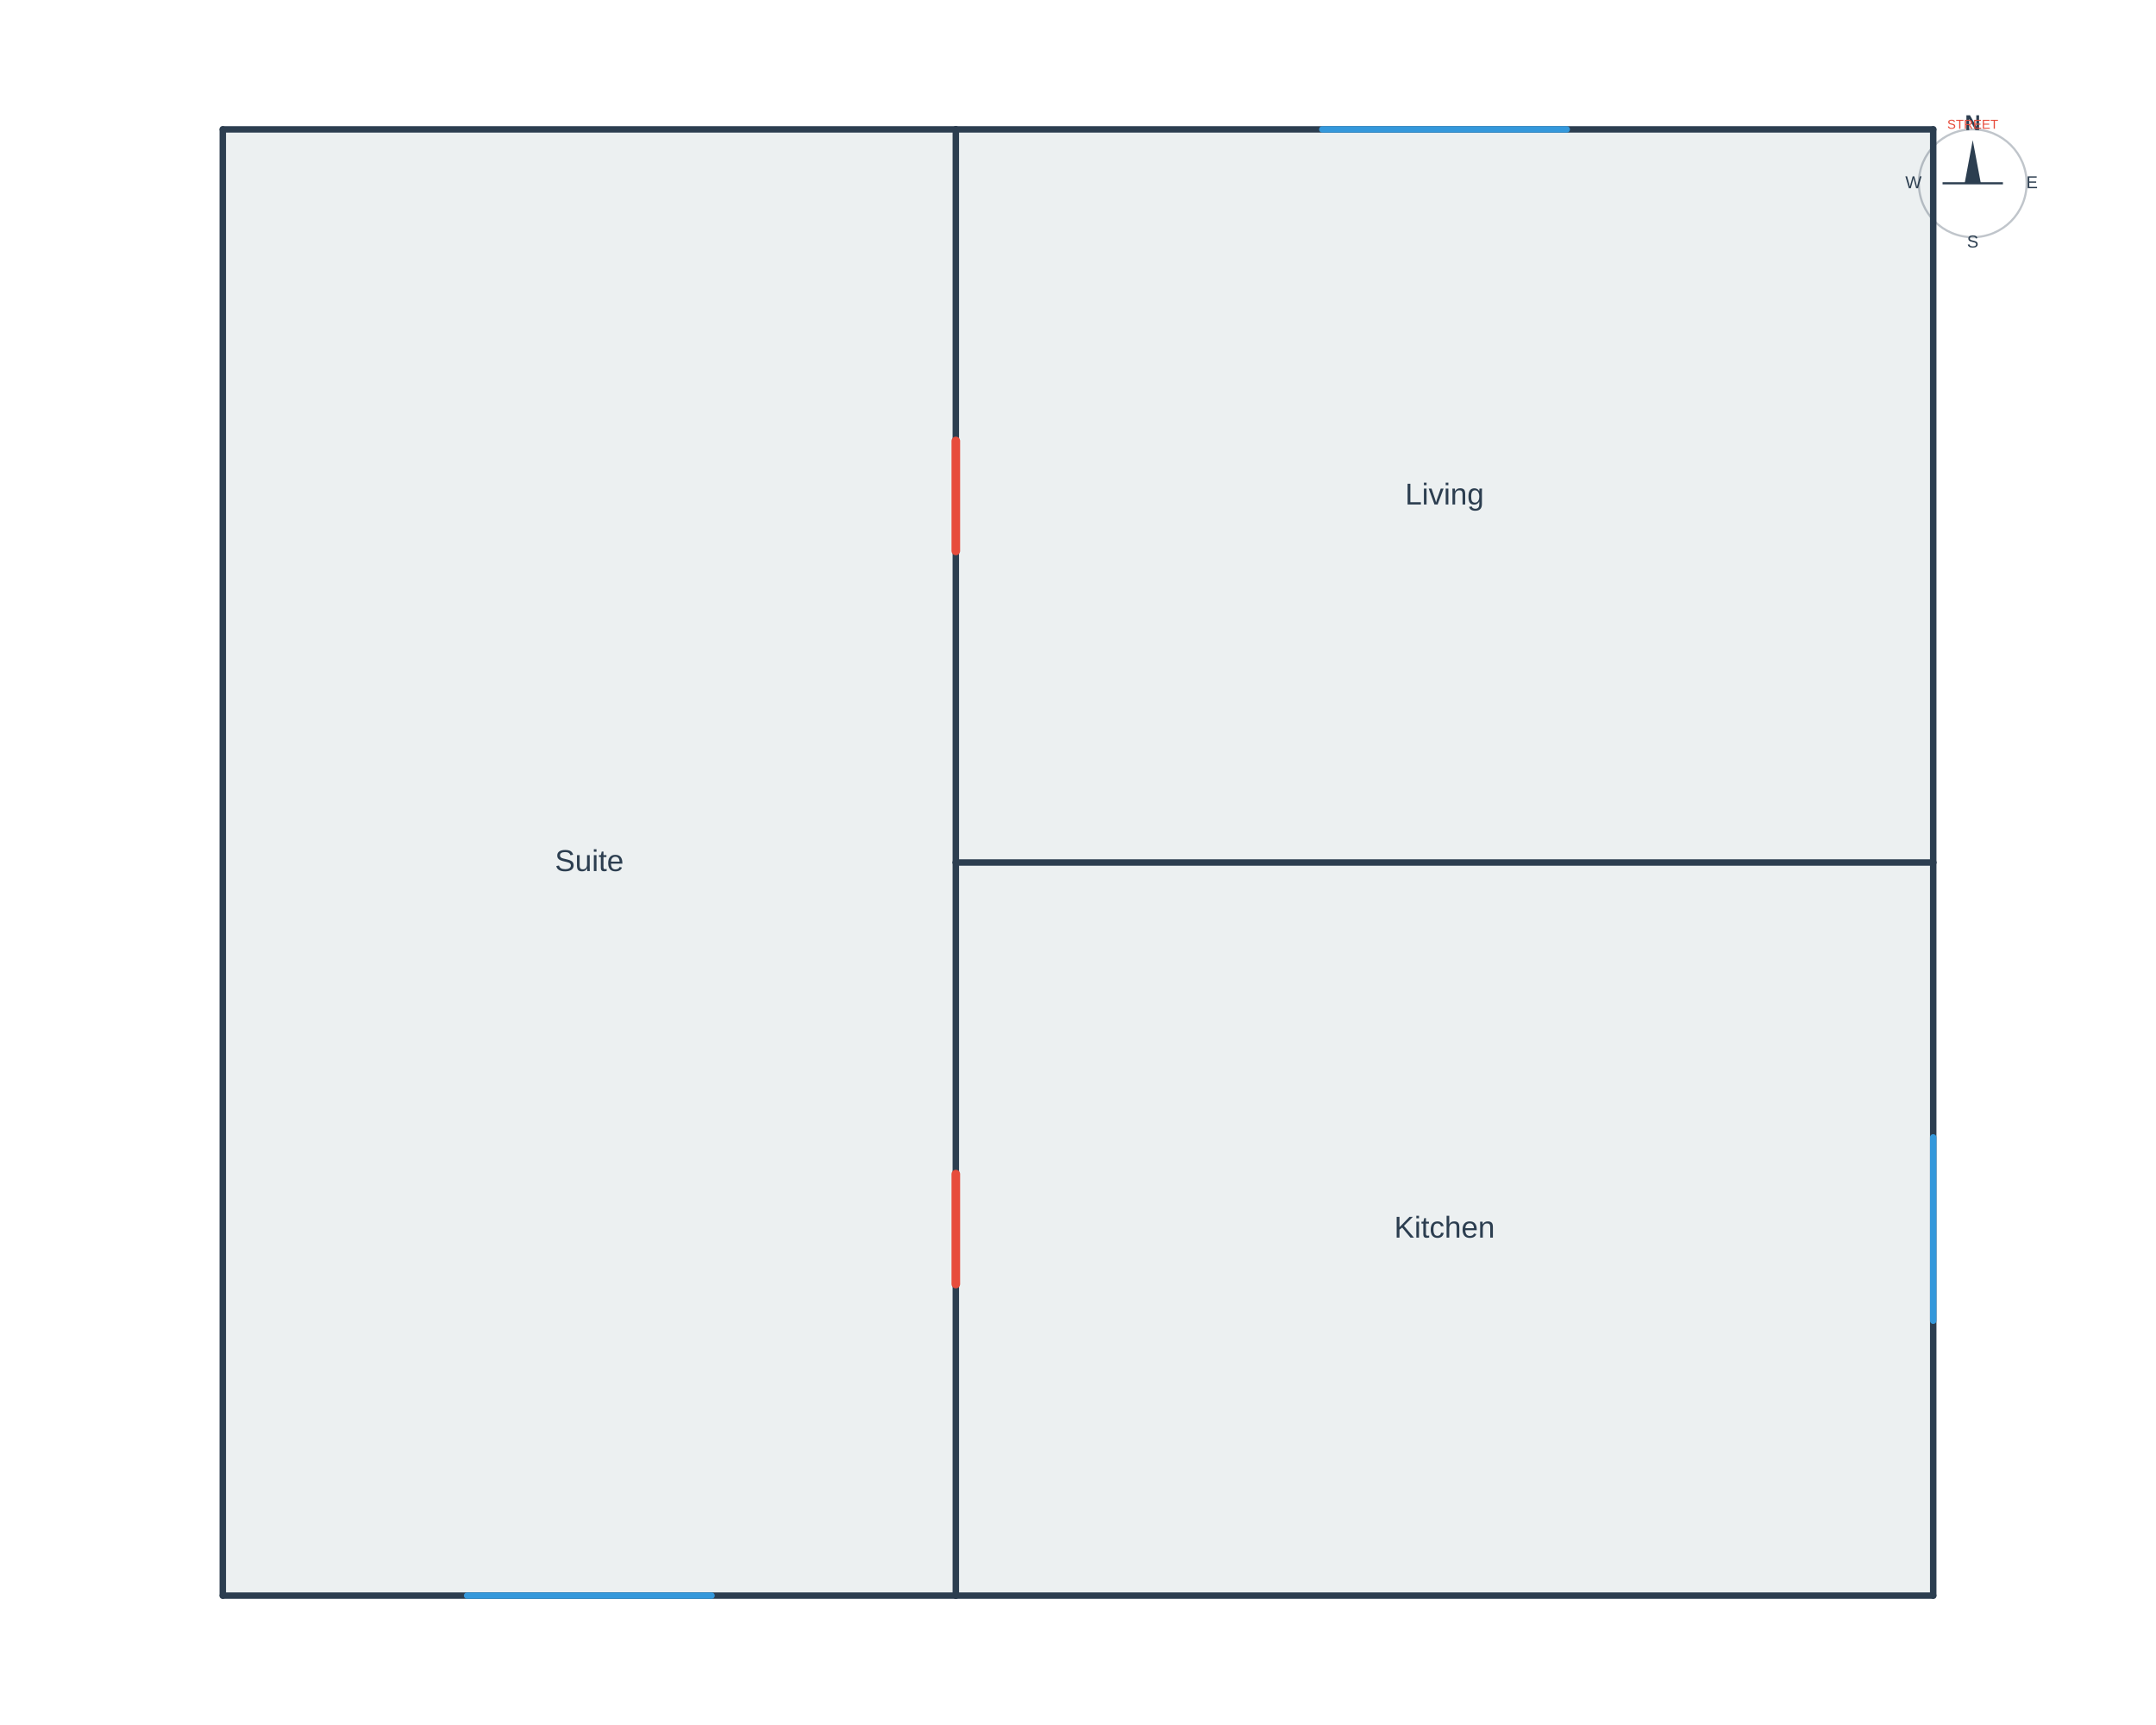
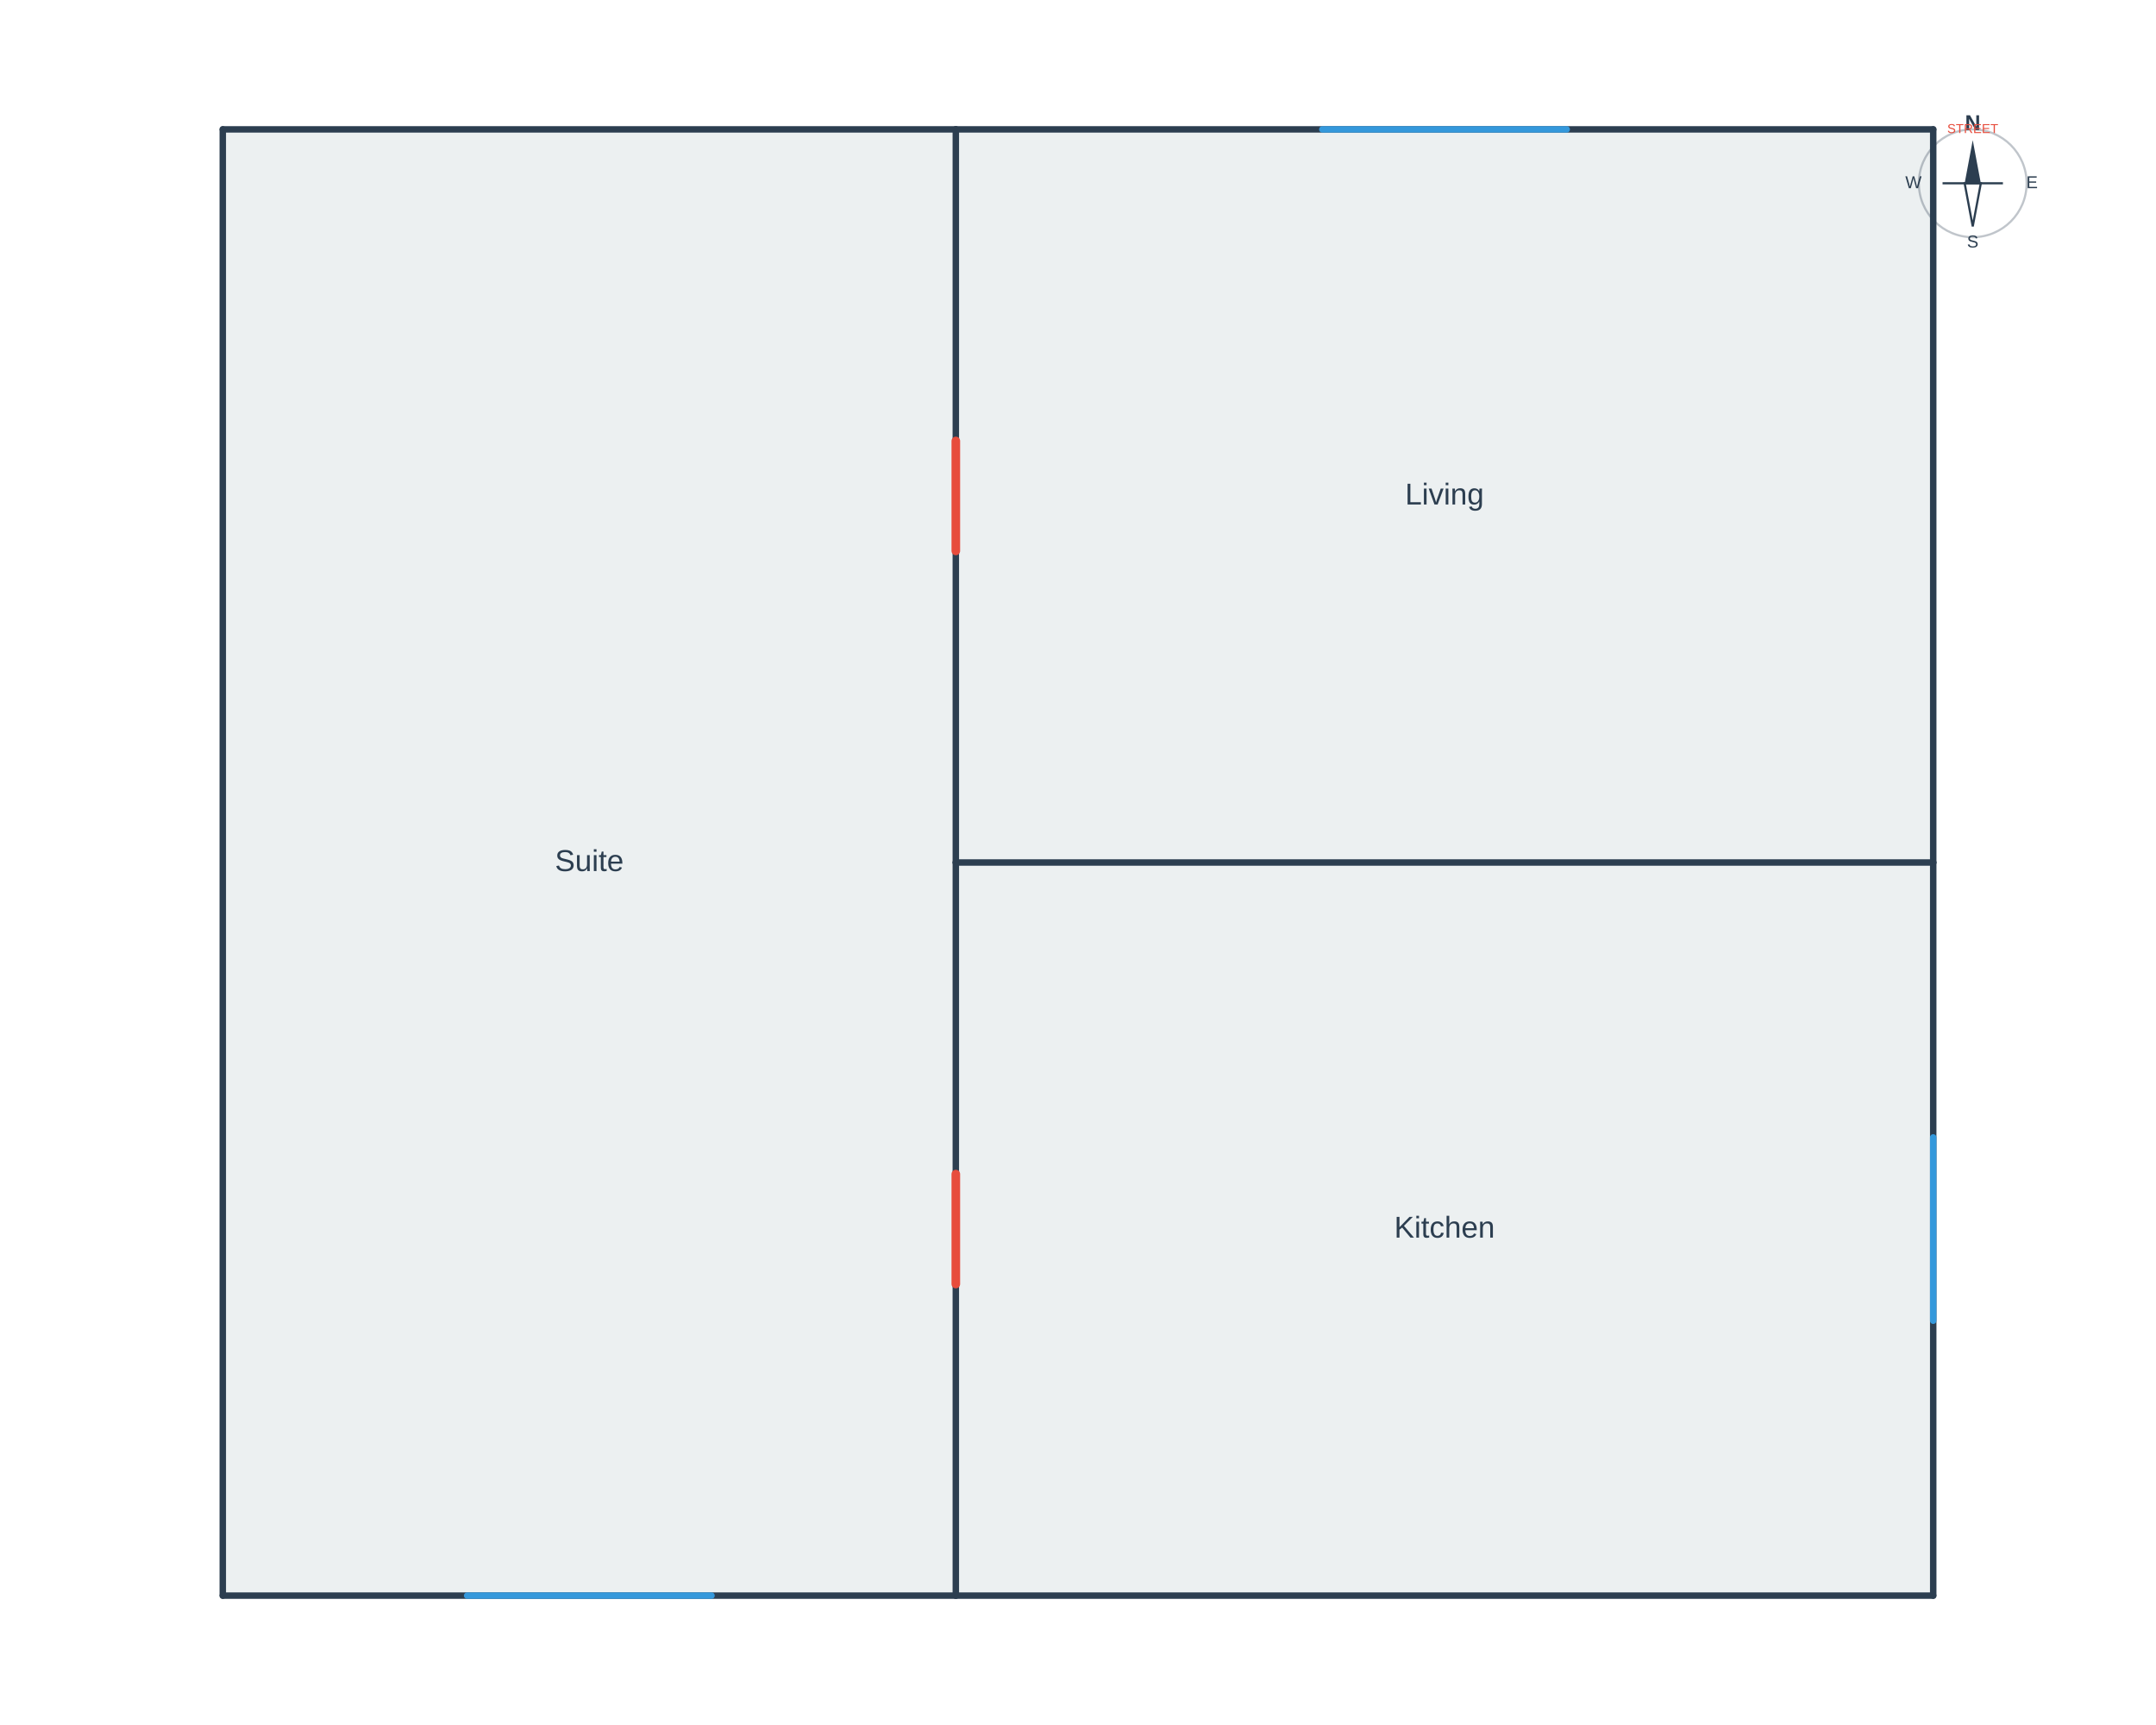
<svg xmlns="http://www.w3.org/2000/svg" width="1000" height="800" viewBox="0 0 1000 800">
  <defs>
    <style>
      .room-label { font-family: Arial, sans-serif; font-weight: 500; }
    </style>
  </defs>
  <rect width="1000" height="800" fill="#ffffff" />
  <path d="M 103.33 740.00 L 896.67 740.00 L 896.67 60.00 L 103.33 60.00 Z" fill="none" stroke="#7f8c8d" stroke-width="2" stroke-dasharray="8,4" />
  <path d="M 103.33 740.00 L 443.33 740.00 L 443.33 60.00 L 103.33 60.00 Z" fill="#ecf0f1" stroke="#bdc3c7" stroke-width="1" />
  <path d="M 443.33 400.00 L 896.67 400.00 L 896.67 60.00 L 443.33 60.00 Z" fill="#ecf0f1" stroke="#bdc3c7" stroke-width="1" />
  <path d="M 443.33 740.00 L 896.67 740.00 L 896.67 400.00 L 443.33 400.00 Z" fill="#ecf0f1" stroke="#bdc3c7" stroke-width="1" />
  <line x1="443.33" y1="400.00" x2="443.33" y2="60.00" stroke="#2c3e50" stroke-width="3" stroke-linecap="round" />
  <line x1="443.33" y1="740.00" x2="443.33" y2="400.00" stroke="#2c3e50" stroke-width="3" stroke-linecap="round" />
  <line x1="443.33" y1="400.00" x2="896.67" y2="400.00" stroke="#2c3e50" stroke-width="3" stroke-linecap="round" />
  <line x1="103.33" y1="740.00" x2="443.33" y2="740.00" stroke="#2c3e50" stroke-width="3" stroke-linecap="round" />
  <line x1="103.33" y1="60.00" x2="443.33" y2="60.00" stroke="#2c3e50" stroke-width="3" stroke-linecap="round" />
  <line x1="103.33" y1="740.00" x2="103.33" y2="60.00" stroke="#2c3e50" stroke-width="3" stroke-linecap="round" />
  <line x1="896.67" y1="400.00" x2="896.67" y2="60.00" stroke="#2c3e50" stroke-width="3" stroke-linecap="round" />
  <line x1="443.33" y1="60.00" x2="896.67" y2="60.00" stroke="#2c3e50" stroke-width="3" stroke-linecap="round" />
  <line x1="443.33" y1="740.00" x2="896.67" y2="740.00" stroke="#2c3e50" stroke-width="3" stroke-linecap="round" />
  <line x1="896.67" y1="740.00" x2="896.67" y2="400.00" stroke="#2c3e50" stroke-width="3" stroke-linecap="round" />
  <line x1="443.33" y1="255.50" x2="443.33" y2="204.50" stroke="#e74c3c" stroke-width="4" stroke-linecap="round" />
  <line x1="443.33" y1="595.50" x2="443.33" y2="544.50" stroke="#e74c3c" stroke-width="4" stroke-linecap="round" />
  <line x1="613.33" y1="60.00" x2="726.67" y2="60.00" stroke="#3498db" stroke-width="3" stroke-linecap="round" />
  <line x1="216.67" y1="740.00" x2="330.00" y2="740.00" stroke="#3498db" stroke-width="3" stroke-linecap="round" />
  <line x1="896.67" y1="612.50" x2="896.67" y2="527.50" stroke="#3498db" stroke-width="3" stroke-linecap="round" />
  <text x="273.33" y="400.00" font-size="14" fill="#2c3e50" text-anchor="middle" dominant-baseline="middle" font-family="Arial, sans-serif">Suite</text>
  <text x="670.00" y="230.00" font-size="14" fill="#2c3e50" text-anchor="middle" dominant-baseline="middle" font-family="Arial, sans-serif">Living</text>
  <text x="670.00" y="570.00" font-size="14" fill="#2c3e50" text-anchor="middle" dominant-baseline="middle" font-family="Arial, sans-serif">Kitchen</text>
  <g class="compass">
    <circle cx="915.00" cy="85.00" r="25.00" fill="none" stroke="#2c3e50" stroke-width="1" opacity="0.3" />
    <polygon points="915.00,65.00 911.25,85.00 918.75,85.00" fill="#2c3e50" />
+     <polygon points="915.00,105.00 911.25,85.00 918.75,85.00" fill="none" stroke="#2c3e50" stroke-width="1" />
    <line x1="901.00" y1="85.00" x2="929.00" y2="85.00" stroke="#2c3e50" stroke-width="1" />
    <text x="915.00" y="57.50" font-size="10.00" fill="#2c3e50" text-anchor="middle" dominant-baseline="middle" font-family="Arial, sans-serif" font-weight="bold">N</text>
    <text x="915.00" y="112.50" font-size="8.00" fill="#2c3e50" text-anchor="middle" dominant-baseline="middle" font-family="Arial, sans-serif">S</text>
    <text x="942.50" y="85.00" font-size="8.00" fill="#2c3e50" text-anchor="middle" dominant-baseline="middle" font-family="Arial, sans-serif">E</text>
    <text x="887.50" y="85.00" font-size="8.00" fill="#2c3e50" text-anchor="middle" dominant-baseline="middle" font-family="Arial, sans-serif">W</text>
-     <text x="915.00" y="58.00" font-size="6.00" fill="#e74c3c" text-anchor="middle" dominant-baseline="middle" font-family="Arial, sans-serif">STREET</text>
+     <text x="915.00" y="60.00" font-size="6.00" fill="#e74c3c" text-anchor="middle" dominant-baseline="middle" font-family="Arial, sans-serif">STREET</text>
  </g>
</svg>
